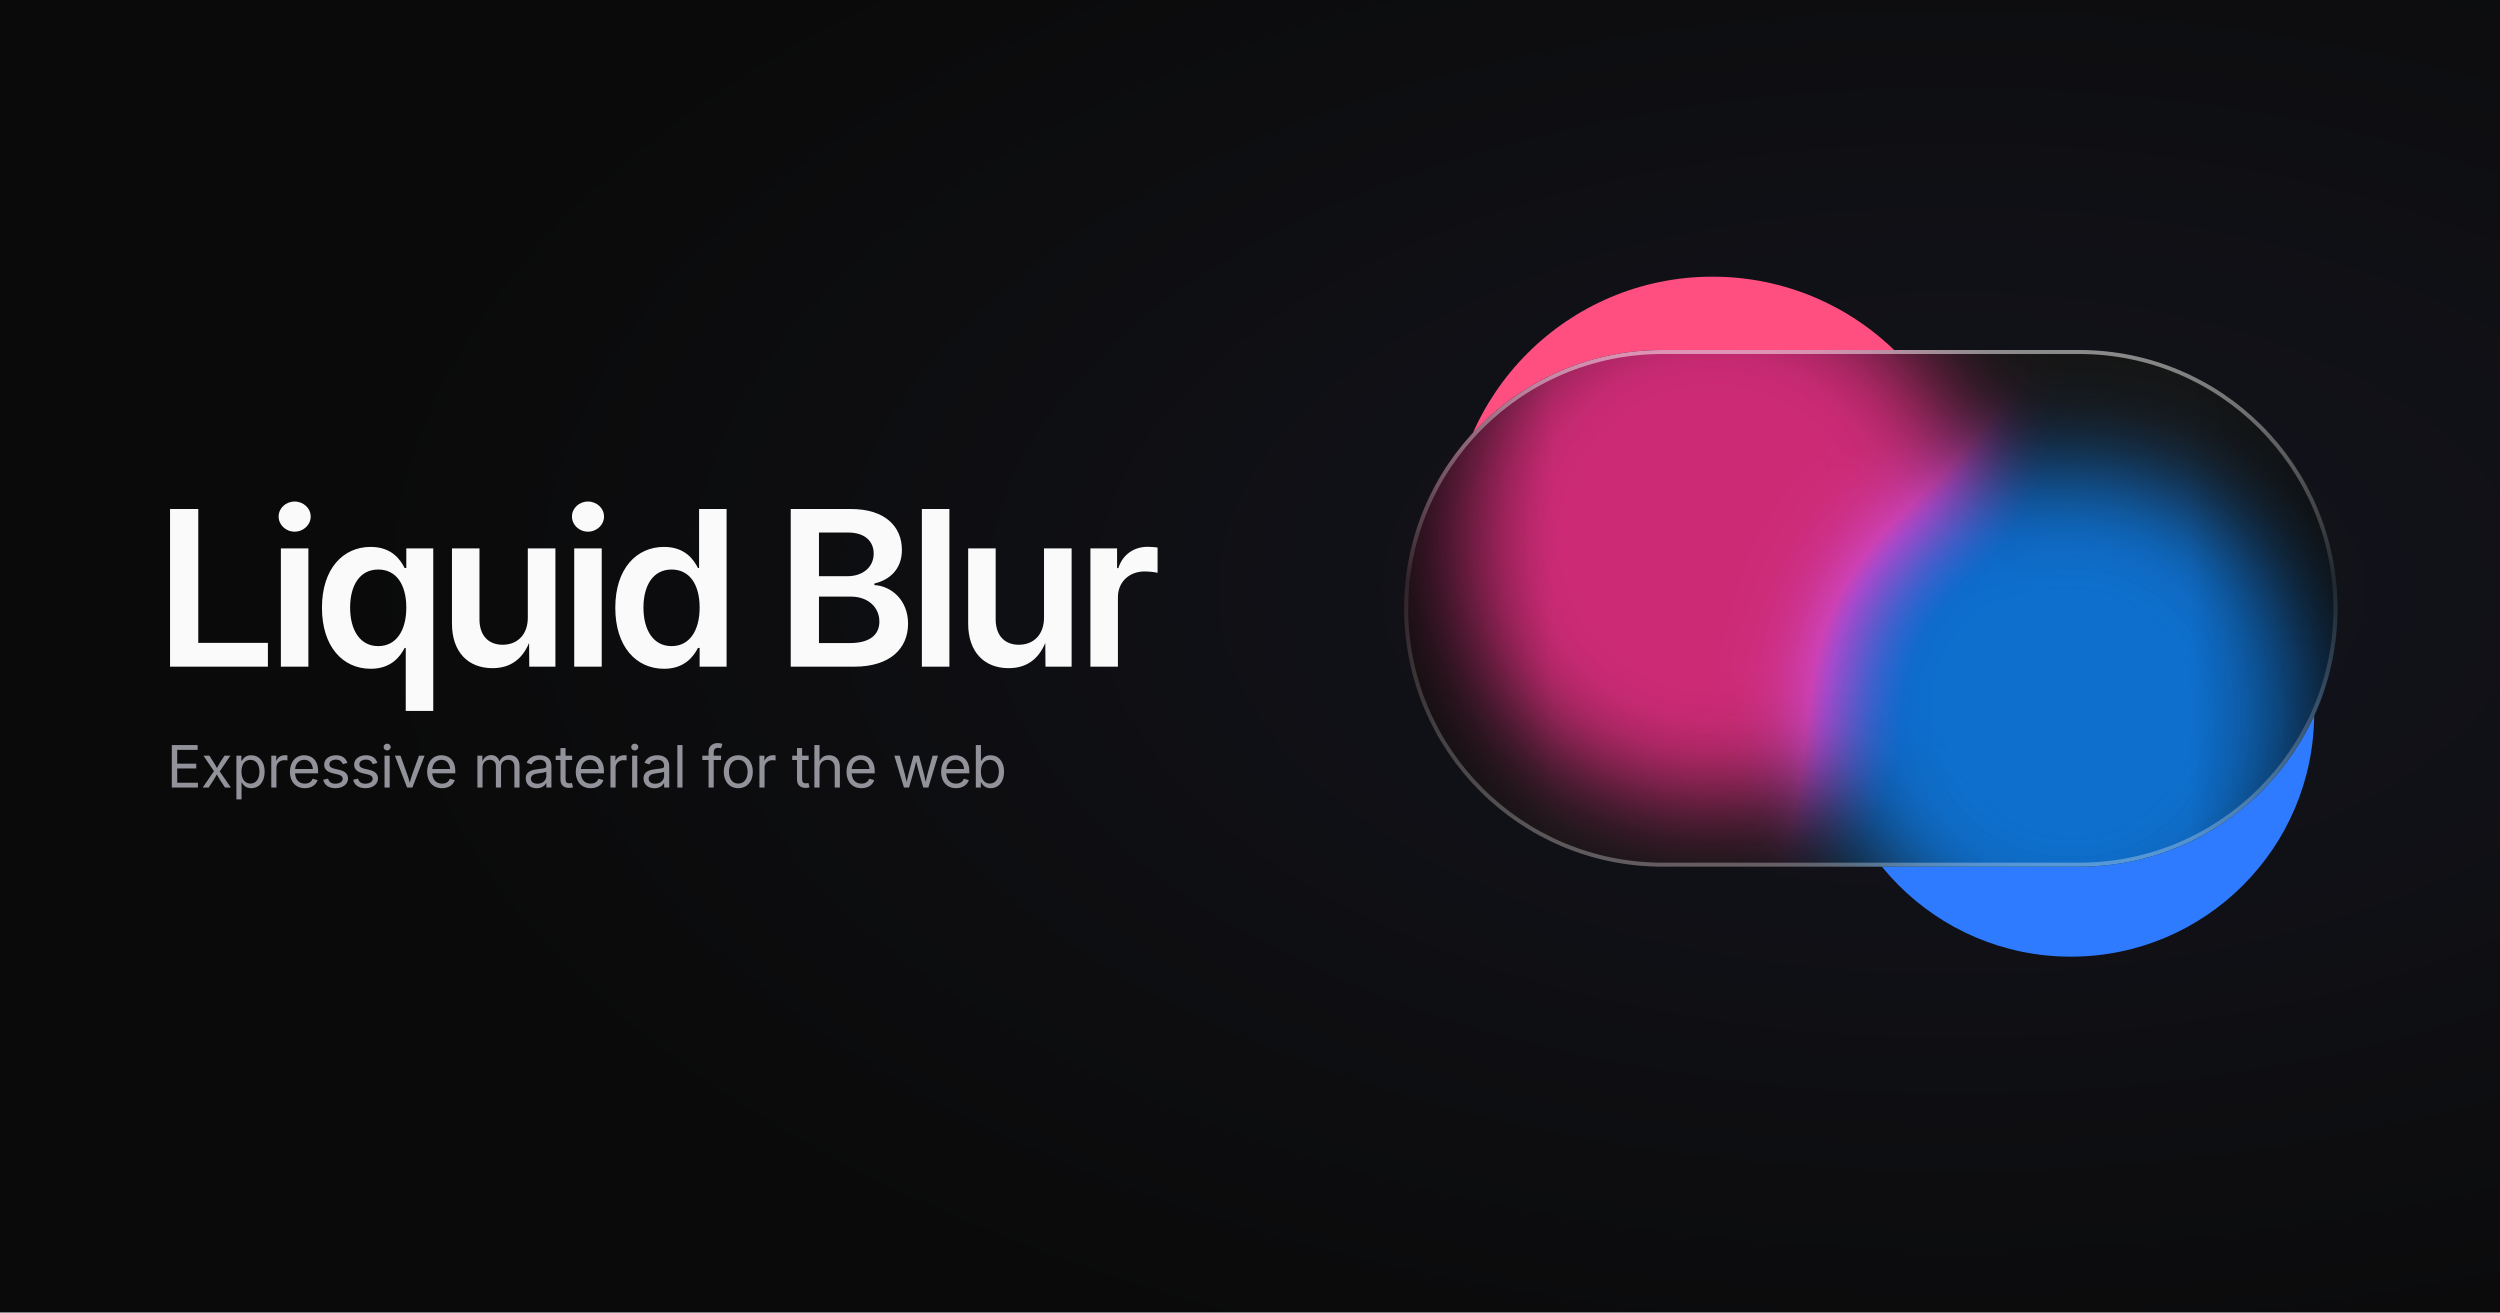
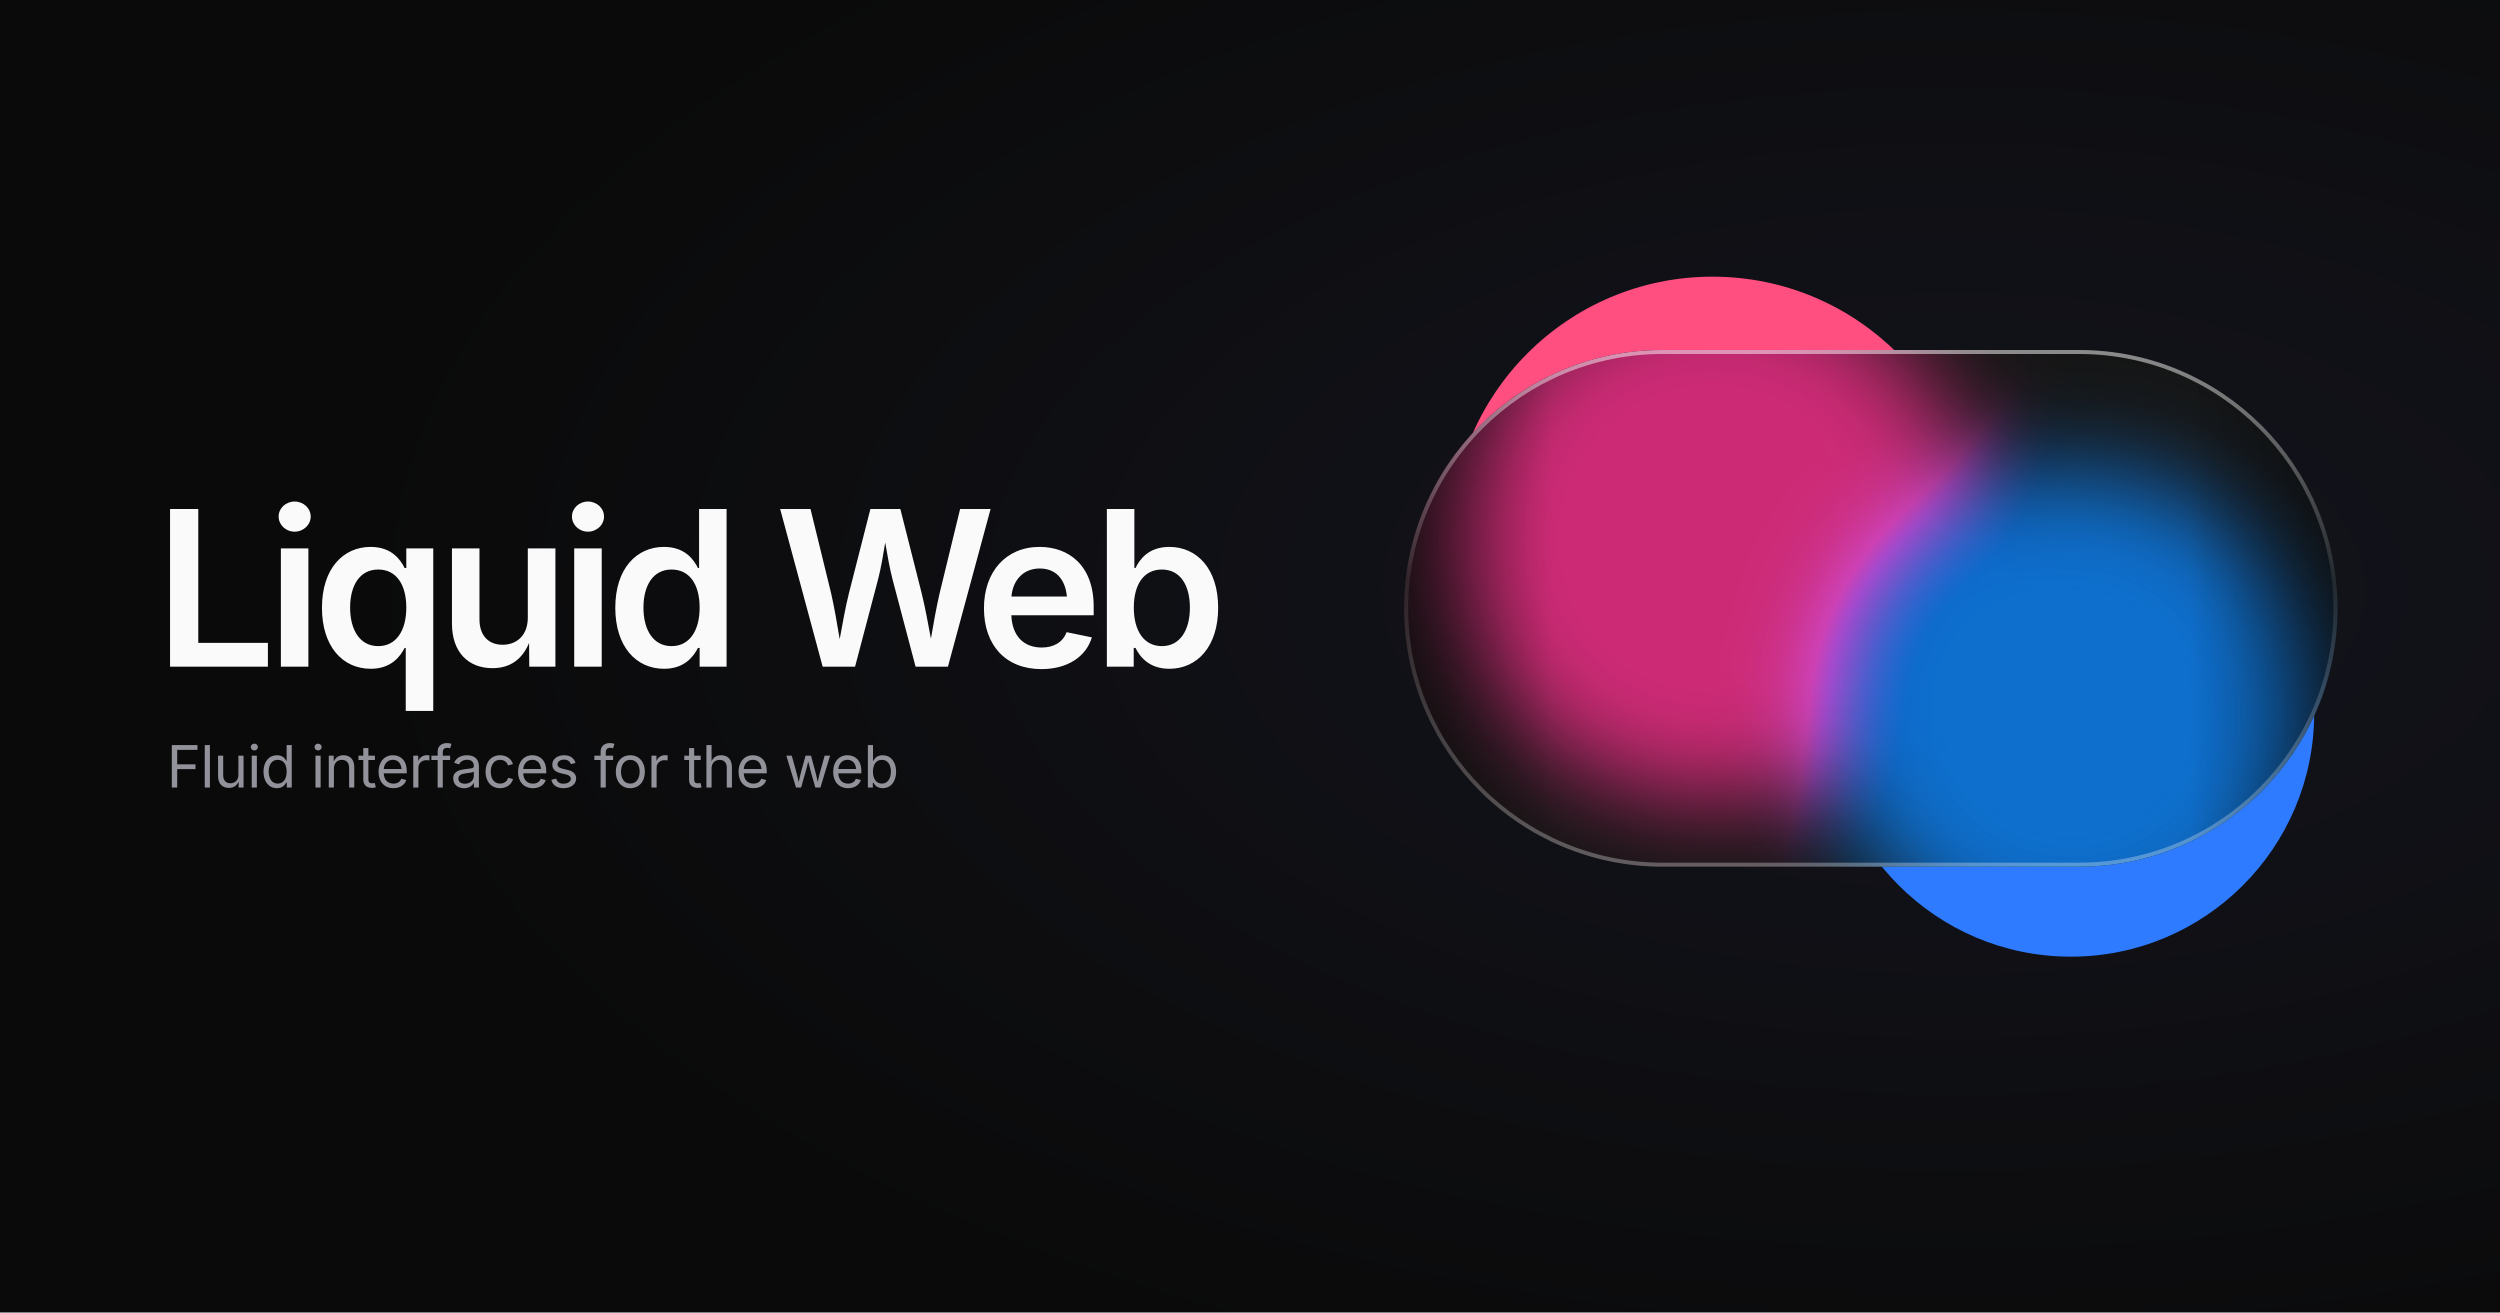
<svg xmlns="http://www.w3.org/2000/svg" width="1200" height="630" viewBox="0 0 1200 630">
  <defs>
    <radialGradient id="ambient" cx="78%" cy="45%" r="65%">
      <stop stop-color="#14151e" />
      <stop offset="1" stop-color="#0a0a0a" />
    </radialGradient>
  </defs>
  <rect width="1200" height="630" fill="url(#ambient)" />
  <g font-family="Inter, Helvetica Neue, Arial, sans-serif">
-     <text x="74" y="320" fill="#fafafa" font-size="104" font-weight="600" letter-spacing="-5">Liquid Blur</text>
-     <text x="80" y="378" fill="#92929b" font-size="28" font-weight="400" letter-spacing="-.4">Expressive material for the web</text>
+     <text x="74" y="320" fill="#fafafa" font-size="104" font-weight="600" letter-spacing="-5">Liquid Web</text>
+     <text x="80" y="378" fill="#92929b" font-size="28" font-weight="400" letter-spacing="-.4">Fluid interfaces for the web</text>
  </g>
  <svg x="642" y="32" width="512" height="512" viewBox="0 0 64 64">
    <defs>
      <g id="colors">
        <circle cx="22.5" cy="28.3" r="15.7" fill="#ff4f81" />
        <circle cx="44" cy="38.8" r="14.6" fill="#2f7bff" />
      </g>
      <filter id="blur" x="-40%" y="-40%" width="180%" height="180%" color-interpolation-filters="sRGB">
        <feGaussianBlur stdDeviation="3" />
        <feColorMatrix type="saturate" values="2" />
      </filter>
      <clipPath id="glass">
        <rect x="4" y="17" width="56" height="31" rx="15.5" />
      </clipPath>
      <linearGradient id="shade">
        <stop stop-color="#000" stop-opacity=".35" />
        <stop offset=".16" stop-color="#000" stop-opacity="0" />
        <stop offset=".84" stop-color="#000" stop-opacity="0" />
        <stop offset="1" stop-color="#000" stop-opacity=".35" />
      </linearGradient>
      <linearGradient id="rim" x1="0" y1="0" x2="0" y2="1">
        <stop stop-color="#fff" stop-opacity=".5" />
        <stop offset=".45" stop-color="#fff" stop-opacity=".08" />
        <stop offset="1" stop-color="#fff" stop-opacity=".3" />
      </linearGradient>
    </defs>
    <use href="#colors" />
    <g clip-path="url(#glass)">
      <rect x="4" y="17" width="56" height="31" fill="#0a0a0a" />
      <use href="#colors" filter="url(#blur)" />
      <rect x="4" y="17" width="56" height="31" fill="#3a3a3a" fill-opacity=".25" />
      <rect x="4" y="17" width="56" height="31" fill="url(#shade)" />
    </g>
    <rect x="4.12" y="17.12" width="55.76" height="30.76" rx="15.38" fill="none" stroke="url(#rim)" stroke-width=".24" />
  </svg>
</svg>
